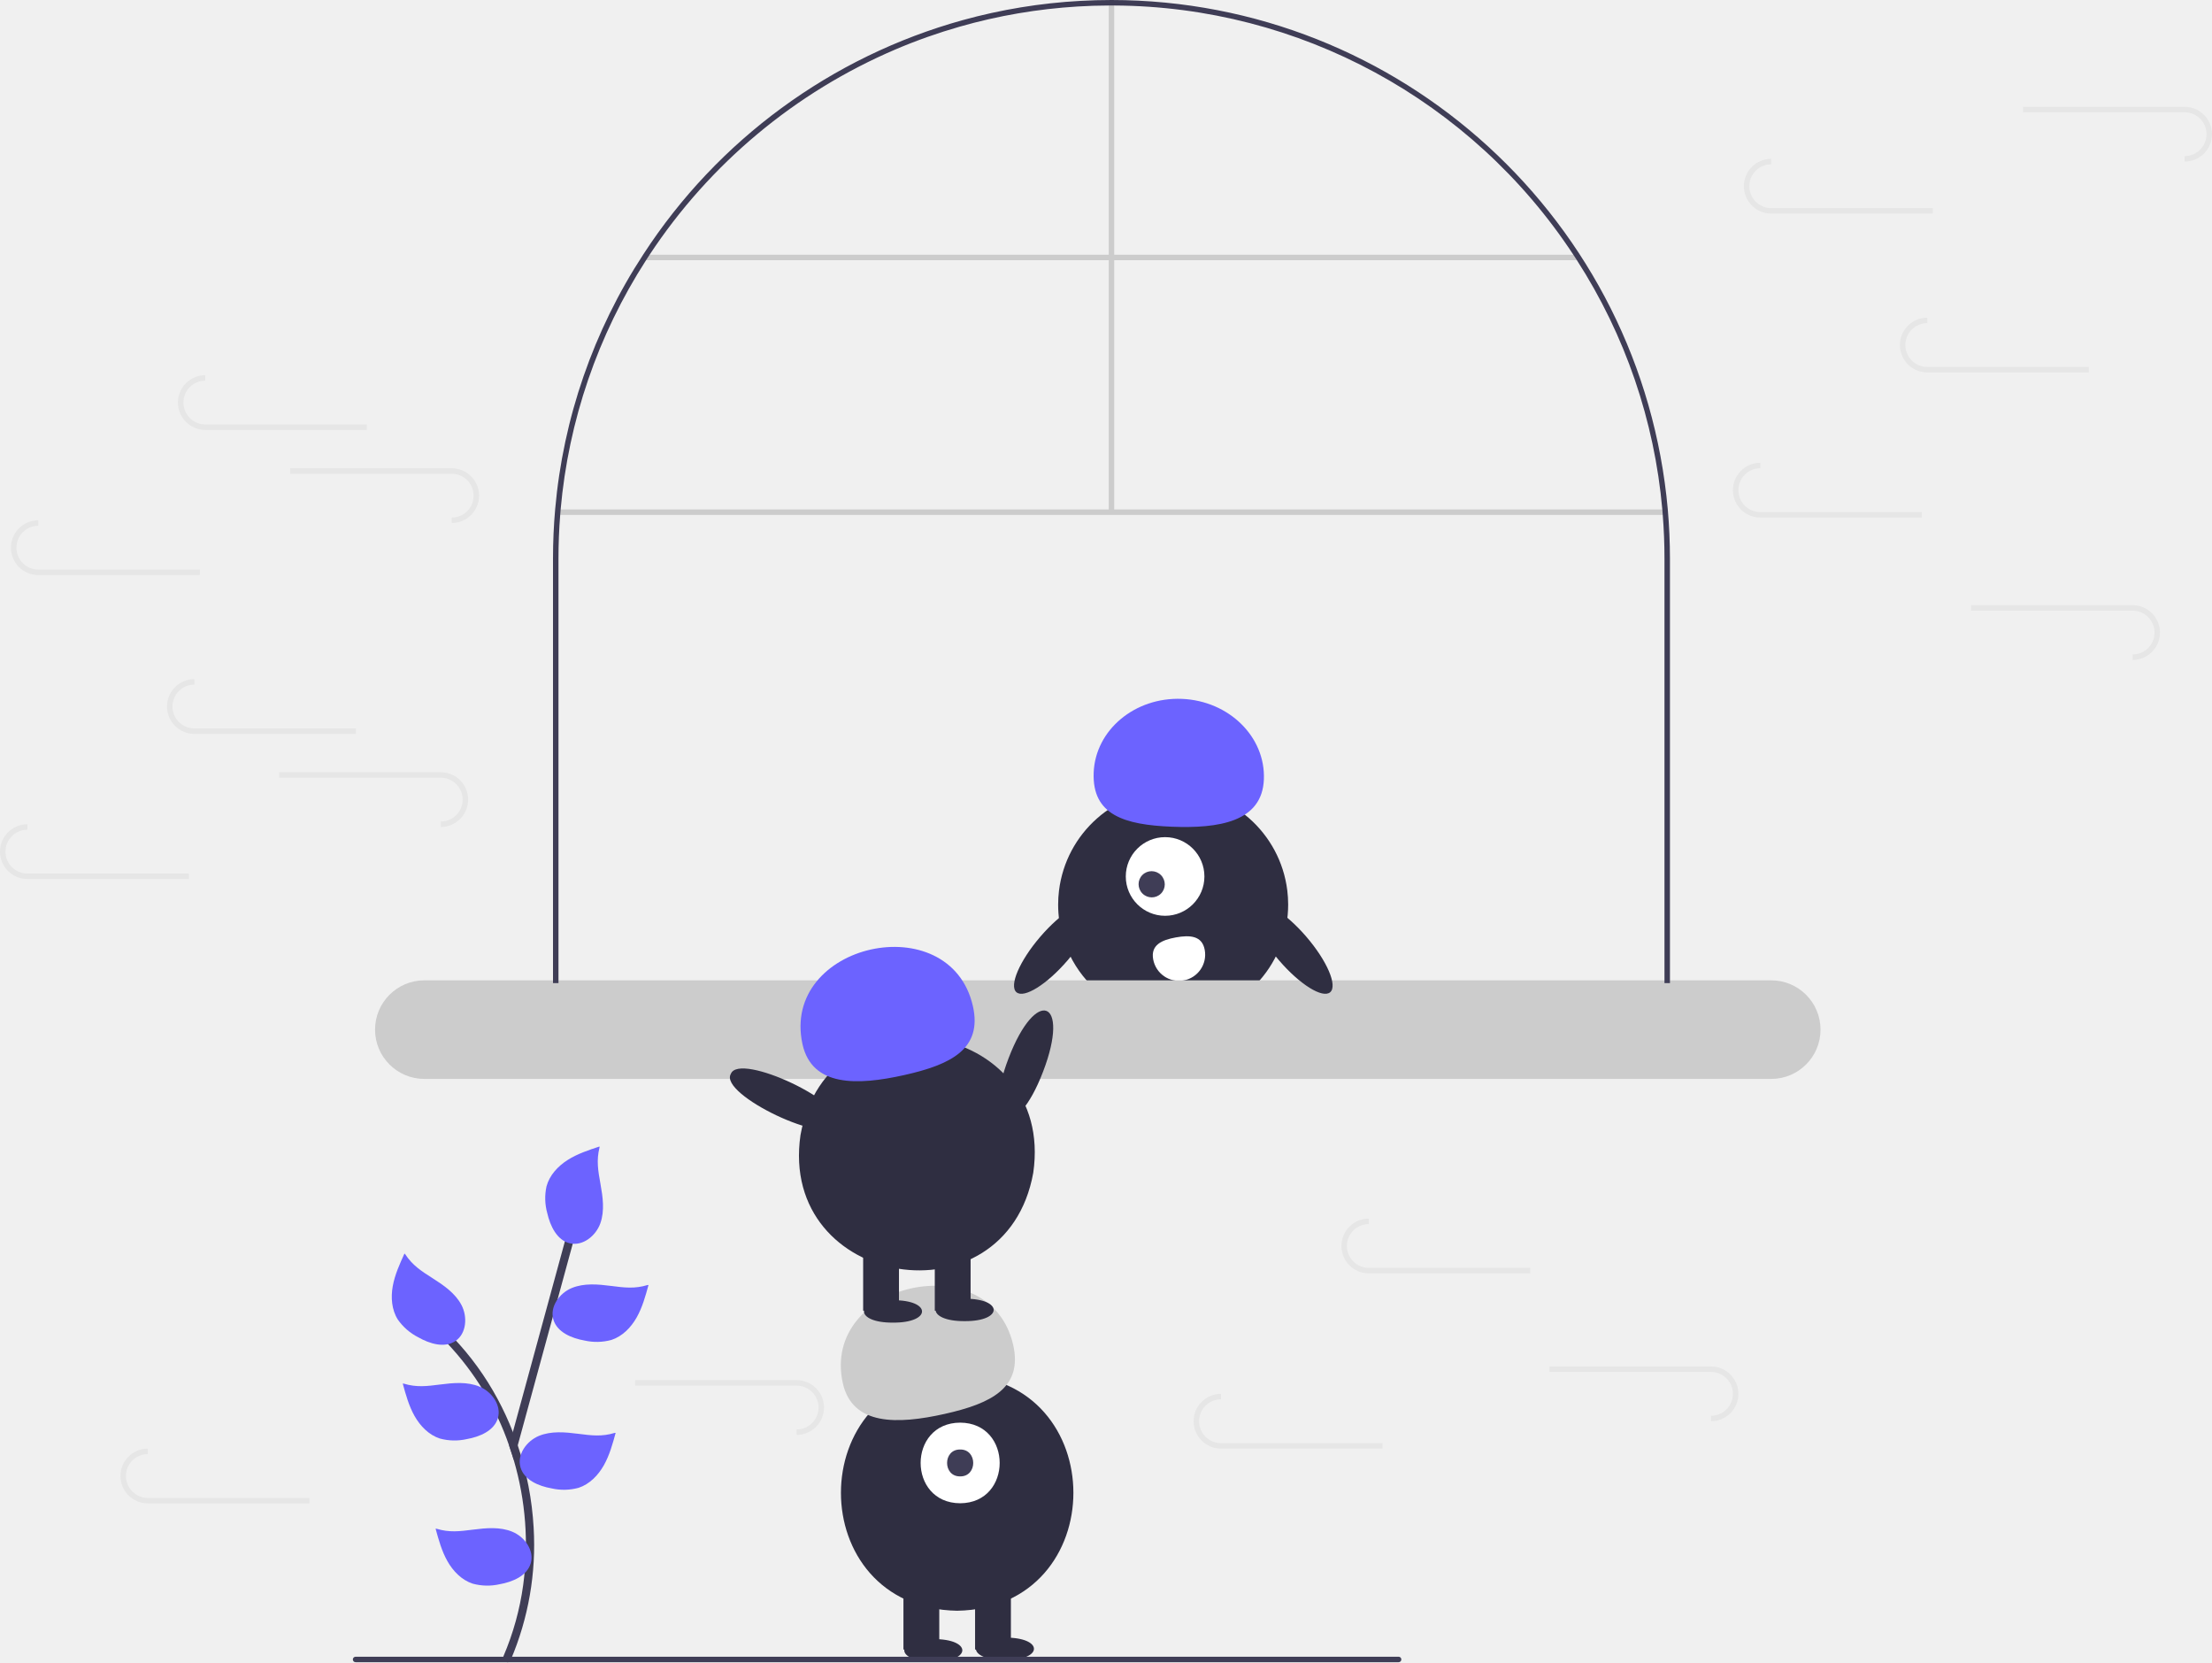
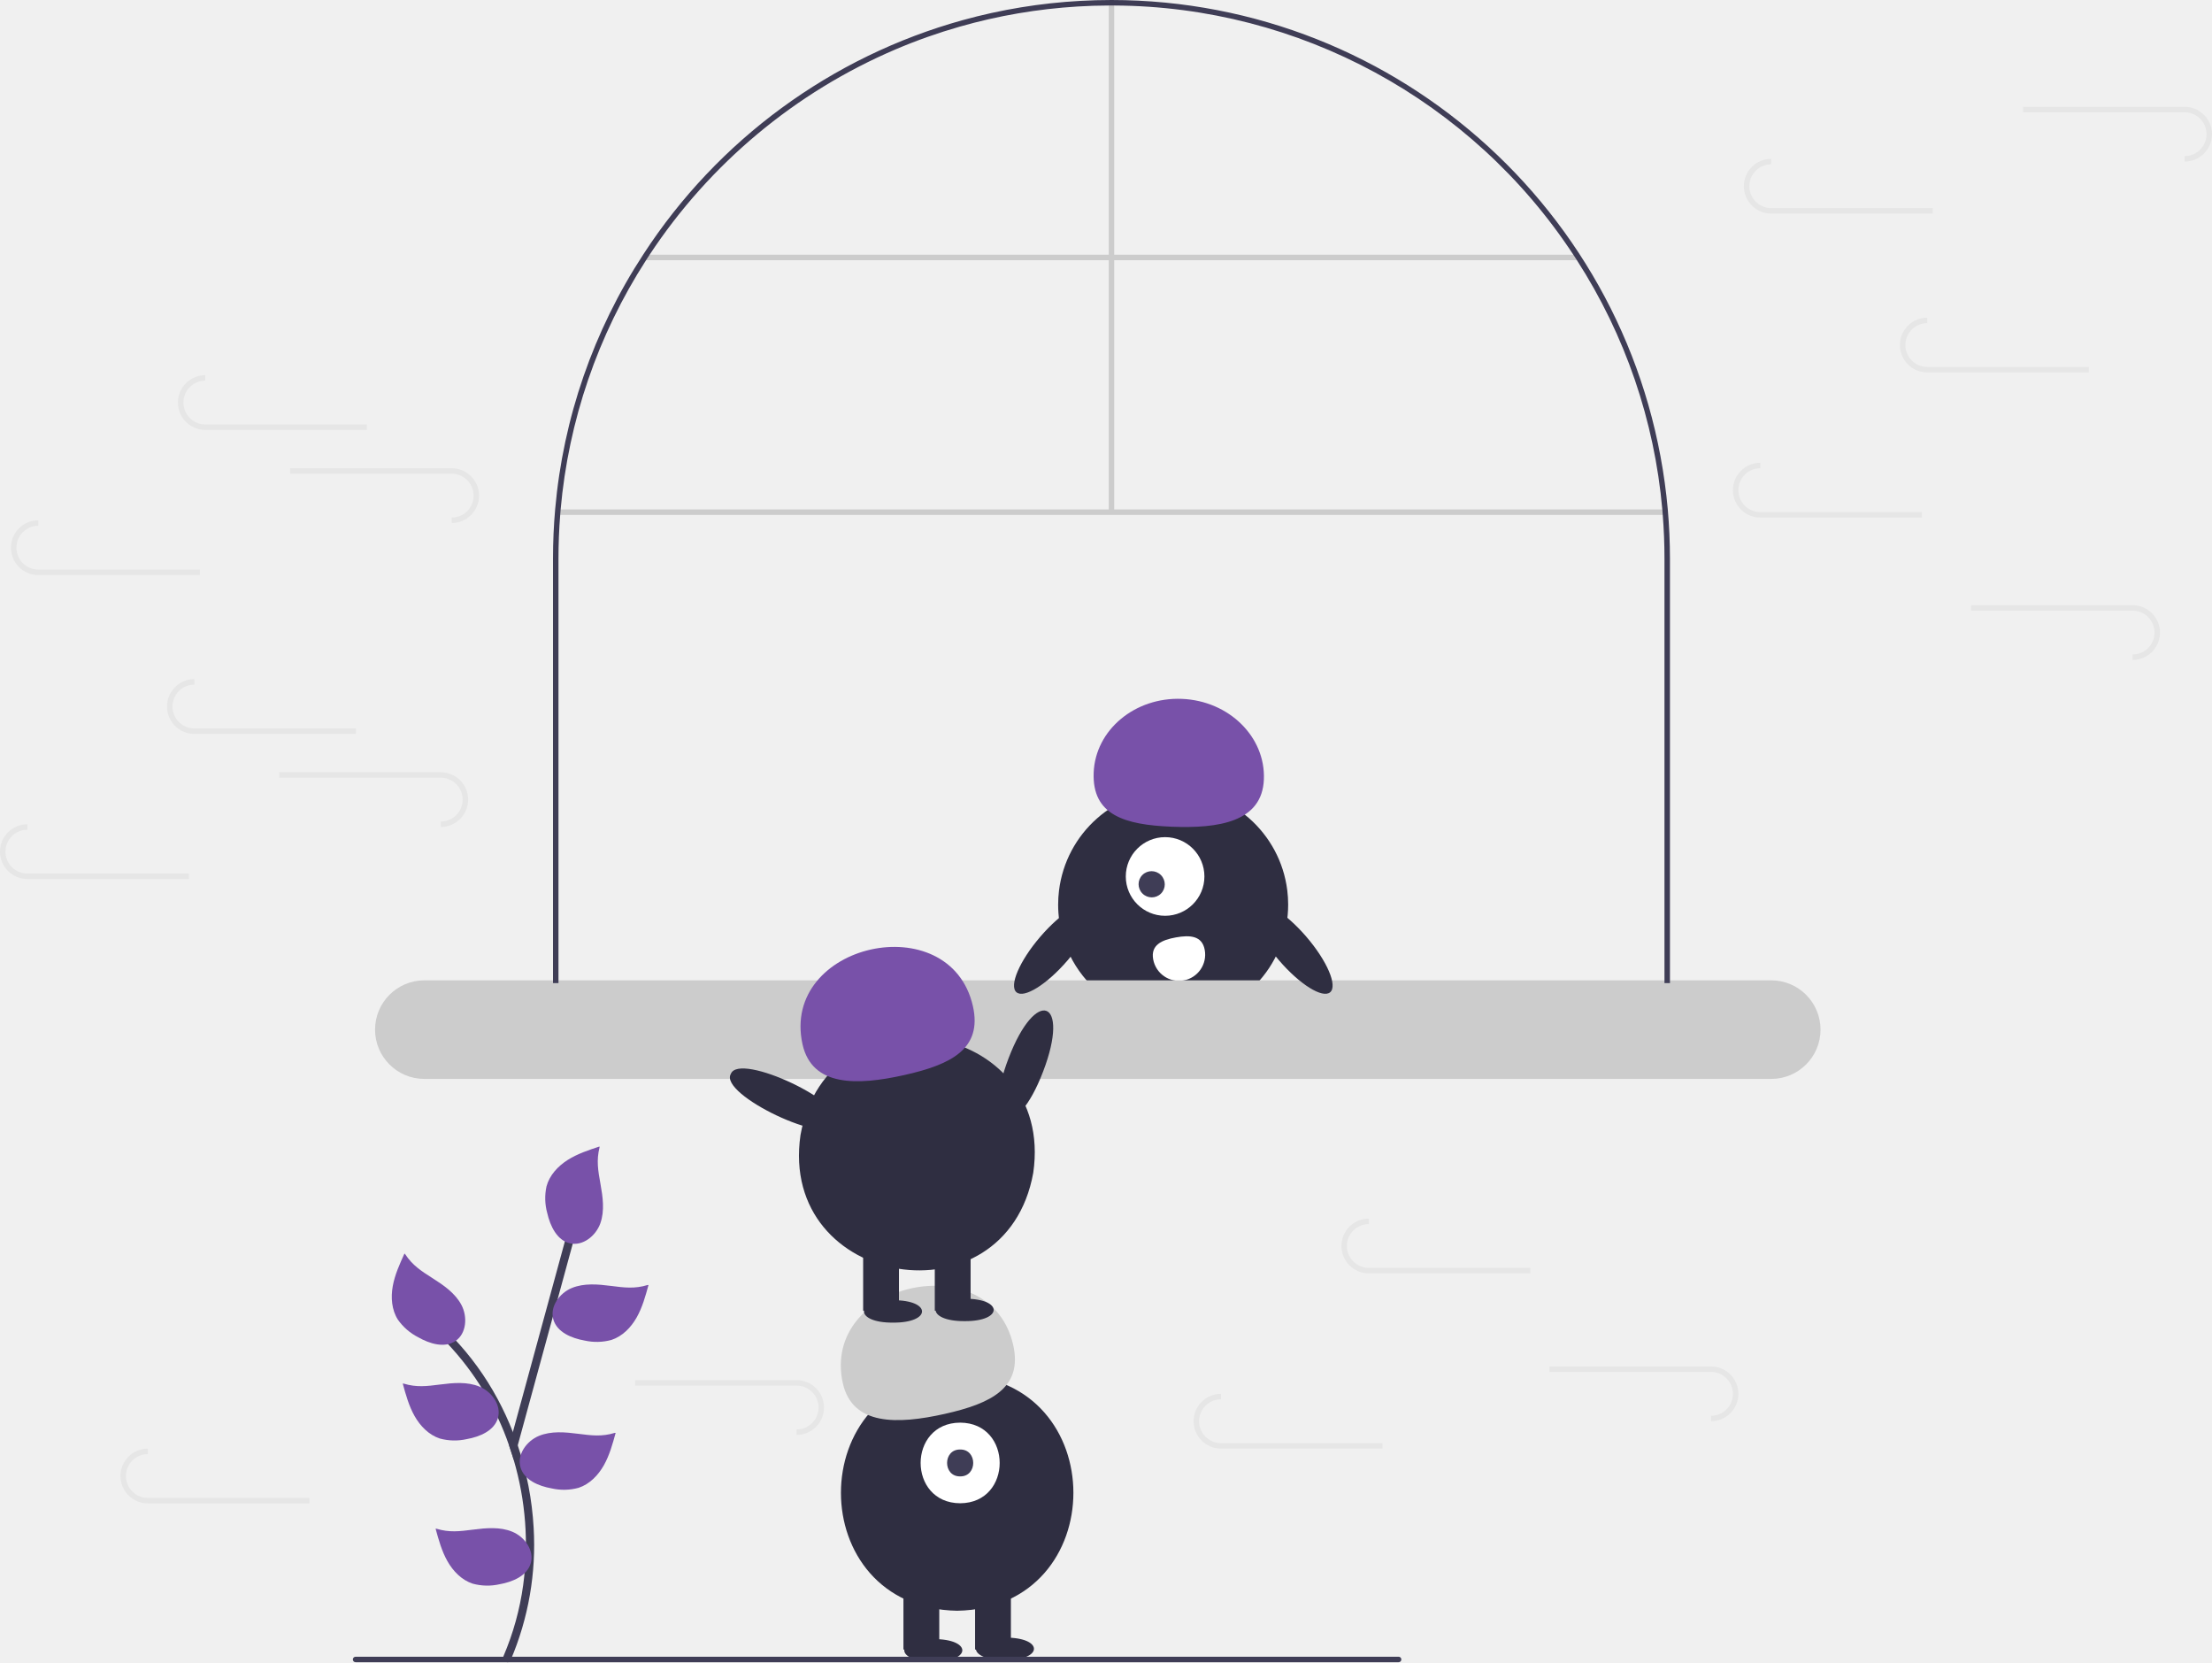
<svg xmlns="http://www.w3.org/2000/svg" data-name="Layer 1" width="808" height="607.018" viewBox="0 0 808 607.018">
  <rect x="203.7" y="186.04" width="405.24" height="2" fill="#ccc" />
  <rect x="405" y="1.002" width="2" height="186.036" fill="#ccc" />
  <rect x="235.35" y="93.02" width="341.3" height="2" fill="#ccc" />
  <path d="M666.54,476.833a41.97,41.97,0,0,1-10.39,27.66c-.6.69-1.23,1.35-1.87,2h-59.5c-.64-.65-1.27-1.31-1.87-2a41.846,41.846,0,0,1-8.59-15.45s.01,0,0-.01a42.017,42.017,0,0,1-1.8-12.2,40.808,40.808,0,0,1,.31-5.09,42.013,42.013,0,0,1,83.39-.11A42.463,42.463,0,0,1,666.54,476.833Z" transform="translate(-196 -146.4908)" fill="#2f2e41" />
  <polygon points="375.58 360.002 370.44 360.002 374.43 358.002 374.55 357.942 374.58 358.002 375.58 360.002" fill="#2f2e41" />
  <polygon points="410.61 360.002 405.47 360.002 406.47 358.002 406.5 357.942 406.62 358.002 410.61 360.002" fill="#2f2e41" />
  <circle cx="425.588" cy="320.067" r="14.359" fill="#fff" />
  <ellipse cx="616.686" cy="469.411" rx="4.766" ry="4.8" transform="translate(-347.3005 427.0596) rotate(-45)" fill="#3f3d56" />
-   <path d="M657.671,431.129c.632-15.554-12.773-28.728-29.941-29.425s-31.597,11.346-32.229,26.9,11.302,19.087,28.47,19.785S657.039,446.683,657.671,431.129Z" transform="translate(-196 -146.4908)" fill="#6c63ff" />
+   <path d="M657.671,431.129c.632-15.554-12.773-28.728-29.941-29.425s-31.597,11.346-32.229,26.9,11.302,19.087,28.47,19.785S657.039,446.683,657.671,431.129Z" transform="translate(-196 -146.4908)" fill="#7851a9" />
  <path d="M636.068,493.391a9.572,9.572,0,1,1-18.835,3.429l-.003-.018c-.942-5.202,3.08-7.043,8.283-7.985S635.126,488.189,636.068,493.391Z" transform="translate(-196 -146.4908)" fill="#fff" />
  <path d="M843,504.491H351a18,18,0,0,0,0,36H843a18,18,0,0,0,0-36Z" transform="translate(-196 -146.4908)" fill="#ccc" />
  <path d="M806,350.491v155h-2v-155q0-8.055-.63-15.96c-.05-.67-.1-1.33-.16-2a200.662,200.662,0,0,0-31.2-91.02c-.43-.67-.86-1.33-1.3-2a201.969,201.969,0,0,0-167.71-91.01c-.33-.01-.67-.01-1-.01s-.67,0-1,.01q-5.685.015-11.28.36a200.469,200.469,0,0,0-43.17,7.37,199.601,199.601,0,0,0-23.43,8.3,203.248,203.248,0,0,0-89.83,74.98c-.44.67-.87,1.33-1.3,2a200.662,200.662,0,0,0-31.2,91.02c-.06.67-.11,1.33-.16,2Q400,342.436,400,350.491v155h-2v-155q0-9.12.79-18.03a202.465,202.465,0,0,1,32.25-93.15,204.174,204.174,0,0,1,116.58-85.46,202.849,202.849,0,0,1,43.02-7.04q5.64-.315,11.36-.32a204.228,204.228,0,0,1,203.21,186.02Q805.99,341.391,806,350.491Z" transform="translate(-196 -146.4908)" fill="#3f3d56" />
  <path d="M545.635,648.565c56.612.967,56.603,85.176-.002,86.135C489.023,733.733,489.032,649.524,545.635,648.565Z" transform="translate(-196 -146.4908)" fill="#2f2e41" />
  <rect x="330.01" y="578.941" width="13.084" height="23.442" fill="#2f2e41" />
  <rect x="356.177" y="578.941" width="13.084" height="23.442" fill="#2f2e41" />
  <path d="M536.913,745.058c14.138-.1,14.138,8.278-.001,8.177C522.775,753.335,522.775,744.957,536.913,745.058Z" transform="translate(-196 -146.4908)" fill="#2f2e41" />
  <path d="M563.08,744.513c14.138-.1,14.138,8.278-.001,8.177C548.943,752.79,548.943,744.411,563.08,744.513Z" transform="translate(-196 -146.4908)" fill="#2f2e41" />
  <path d="M546.726,666.01c19.25.086,19.248,29.355-.001,29.438C527.476,695.362,527.478,666.094,546.726,666.01Z" transform="translate(-196 -146.4908)" fill="#fff" />
  <path d="M546.726,675.823c6.366-.093,6.366,9.907-0,9.813C540.36,685.729,540.36,675.729,546.726,675.823Z" transform="translate(-196 -146.4908)" fill="#3f3d56" />
  <path d="M503.859,651.581c-8.091-36.891,53.888-50.724,62.251-13.898,3.477,15.572-7.915,21.316-25.105,25.154S507.336,667.155,503.859,651.581Z" transform="translate(-196 -146.4908)" fill="#ccc" />
  <path d="M564.409,532.946c10.033-26.274,22.679-21.439,12.629,4.828C567.005,564.047,554.359,559.213,564.409,532.946Z" transform="translate(-196 -146.4908)" fill="#2f2e41" />
  <path d="M488.405,560.983c10.023-55.726,93.143-42.229,85.022,13.799C563.405,630.507,480.284,617.009,488.405,560.983Z" transform="translate(-196 -146.4908)" fill="#2f2e41" />
  <rect x="315.291" y="455.191" width="13.084" height="23.442" fill="#2f2e41" />
  <rect x="341.458" y="455.191" width="13.084" height="23.442" fill="#2f2e41" />
  <path d="M522.194,621.307c14.138-.1,14.138,8.278-.001,8.177C508.056,629.585,508.056,621.206,522.194,621.307Z" transform="translate(-196 -146.4908)" fill="#2f2e41" />
  <path d="M548.361,620.762c14.138-.1,14.138,8.278-.001,8.177C534.224,629.04,534.223,620.661,548.361,620.762Z" transform="translate(-196 -146.4908)" fill="#2f2e41" />
-   <path d="M489.139,527.831c-8.091-36.891,53.888-50.724,62.251-13.898,3.477,15.572-7.915,21.316-25.105,25.154S492.617,543.404,489.139,527.831Z" transform="translate(-196 -146.4908)" fill="#6c63ff" />
+   <path d="M489.139,527.831c-8.091-36.891,53.888-50.724,62.251-13.898,3.477,15.572-7.915,21.316-25.105,25.154S492.617,543.404,489.139,527.831Z" transform="translate(-196 -146.4908)" fill="#7851a9" />
  <path d="M462.952,538.671c3.044-8.19,43.332,10.918,38.912,18.457C498.821,565.317,458.532,546.209,462.952,538.671Z" transform="translate(-196 -146.4908)" fill="#2f2e41" />
  <ellipse cx="668.205" cy="492.895" rx="6.594" ry="21.006" transform="translate(-355.8591 407.6664) rotate(-40.64516)" fill="#2f2e41" />
  <ellipse cx="580.971" cy="492.895" rx="21.006" ry="6.594" transform="translate(-367.4456 466.162) rotate(-49.35484)" fill="#2f2e41" />
  <path d="M959,282.493H900a10,10,0,0,1,0-20v2a8,8,0,0,0,0,16h59Z" transform="translate(-196 -146.4908)" fill="#e6e6e6" />
  <path d="M898,335.493H839a10,10,0,0,1,0-20v2a8,8,0,0,0,0,16h59Z" transform="translate(-196 -146.4908)" fill="#e6e6e6" />
  <path d="M975,387.493v-2a8,8,0,0,0,0-16H916v-2h59a10,10,0,0,1,0,20Z" transform="translate(-196 -146.4908)" fill="#e6e6e6" />
  <path d="M994,205.493v-2a8,8,0,0,0,0-16H935v-2h59a10,10,0,0,1,0,20Z" transform="translate(-196 -146.4908)" fill="#e6e6e6" />
  <path d="M902,224.493H843a10,10,0,0,1,0-20v2a8,8,0,0,0,0,16h59Z" transform="translate(-196 -146.4908)" fill="#e6e6e6" />
  <path d="M326,414.493H267a10,10,0,0,1,0-20v2a8,8,0,0,0,0,16h59Z" transform="translate(-196 -146.4908)" fill="#e6e6e6" />
  <path d="M357,448.493v-2a8,8,0,0,0,0-16H298v-2h59a10,10,0,0,1,0,20Z" transform="translate(-196 -146.4908)" fill="#e6e6e6" />
  <path d="M265,467.493H206a10,10,0,0,1,0-20v2a8,8,0,0,0,0,16h59Z" transform="translate(-196 -146.4908)" fill="#e6e6e6" />
  <path d="M330,303.493H271a10,10,0,0,1,0-20v2a8,8,0,0,0,0,16h59Z" transform="translate(-196 -146.4908)" fill="#e6e6e6" />
  <path d="M361,337.493v-2a8,8,0,0,0,0-16H302v-2h59a10,10,0,0,1,0,20Z" transform="translate(-196 -146.4908)" fill="#e6e6e6" />
  <path d="M269,356.493H210a10,10,0,0,1,0-20v2a8,8,0,0,0,0,16h59Z" transform="translate(-196 -146.4908)" fill="#e6e6e6" />
  <path d="M755,611.493H696a10,10,0,0,1,0-20v2a8,8,0,0,0,0,16h59Z" transform="translate(-196 -146.4908)" fill="#e6e6e6" />
  <path d="M821,665.493v-2a8,8,0,0,0,0-16H762v-2h59a10,10,0,0,1,0,20Z" transform="translate(-196 -146.4908)" fill="#e6e6e6" />
  <path d="M701,675.493H642a10,10,0,0,1,0-20v2a8,8,0,0,0,0,16h59Z" transform="translate(-196 -146.4908)" fill="#e6e6e6" />
  <path d="M487,670.493v-2a8,8,0,0,0,0-16H428v-2h59a10,10,0,0,1,0,20Z" transform="translate(-196 -146.4908)" fill="#e6e6e6" />
  <path d="M309,695.493H250a10,10,0,0,1,0-20v2a8,8,0,0,0,0,16h59Z" transform="translate(-196 -146.4908)" fill="#e6e6e6" />
  <path d="M706.886,753.493h-381a1,1,0,0,1,0-2h381a1,1,0,0,1,0,2Z" transform="translate(-196 -146.4908)" fill="#3f3d56" />
  <path d="M382.53,752.723c-.77,1.77-3.35.24-2.59-1.51a100.86,100.86,0,0,0,7.17-25.9,109.443,109.443,0,0,0-3.45-45.66c-.16-.53-.32-1.07-.48-1.6-.38-1.22-.78-2.44-1.2-3.64a103.062,103.062,0,0,0-22.68-37.46c-1.33-1.4.79-3.52,2.12-2.12a103.417,103.417,0,0,1,16.34,22.52,108.082,108.082,0,0,1,5.58,12.08c.63,1.61,1.22,3.24,1.78,4.87a114.241,114.241,0,0,1,5.81,30.06A107.162,107.162,0,0,1,382.53,752.723Z" transform="translate(-196 -146.4908)" fill="#3f3d56" />
  <path d="M405.43,599.893q-4.995,18.285-9.98,36.57-5.175,18.93-10.33,37.84-.735,2.685-1.46,5.35c-.16-.53-.32-1.07-.48-1.6-.38-1.22-.78-2.44-1.2-3.64.45-1.66.9-3.32,1.36-4.98q.93-3.405,1.86-6.81,8.67-31.77,17.34-63.53A1.5,1.5,0,0,1,405.43,599.893Z" transform="translate(-196 -146.4908)" fill="#3f3d56" />
-   <path d="M343.743,604.261c-1.748,3.836-3.513,7.722-4.269,11.869s-.412,8.652,1.831,12.222a20.339,20.339,0,0,0,7.421,6.459c4.187,2.388,9.631,4.075,13.635,1.392,4.044-2.71,4.474-8.833,2.208-13.142s-6.475-7.199-10.582-9.813-7.325-4.681-9.988-8.757Z" transform="translate(-196 -146.4908)" fill="#6c63ff" />
-   <path d="M414.996,565.171c-4.006,1.315-8.058,2.652-11.62,4.907s-6.64,5.562-7.744,9.631a20.339,20.339,0,0,0,.282,9.834c1.083,4.697,3.533,9.843,8.22,10.968,4.734,1.136,9.527-2.698,11.158-7.285s.903-9.64.041-14.431S413.809,570.237,415,565.517Z" transform="translate(-196 -146.4908)" fill="#6c63ff" />
-   <path d="M343.116,651.743c1.113,4.067,2.245,8.181,4.319,11.851s5.222,6.911,9.231,8.217a20.339,20.339,0,0,0,9.836.211c4.745-.846,10.007-3.035,11.366-7.66,1.372-4.671-2.217-9.65-6.716-11.509s-9.583-1.385-14.411-.764-8.624,1.093-13.279-.333Z" transform="translate(-196 -146.4908)" fill="#6c63ff" />
-   <path d="M355.116,704.743c1.113,4.067,2.245,8.181,4.319,11.851s5.222,6.911,9.231,8.217a20.339,20.339,0,0,0,9.836.211c4.745-.846,10.007-3.035,11.366-7.66,1.372-4.671-2.217-9.65-6.716-11.509s-9.583-1.385-14.411-.764-8.624,1.093-13.279-.333Z" transform="translate(-196 -146.4908)" fill="#6c63ff" />
-   <path d="M420.884,669.743c-1.113,4.067-2.245,8.181-4.319,11.851s-5.222,6.911-9.231,8.217a20.339,20.339,0,0,1-9.836.211c-4.745-.846-10.007-3.035-11.366-7.66-1.372-4.671,2.217-9.65,6.716-11.509s9.583-1.385,14.411-.764,8.624,1.093,13.279-.333Z" transform="translate(-196 -146.4908)" fill="#6c63ff" />
-   <path d="M432.884,615.743c-1.113,4.067-2.245,8.181-4.319,11.851s-5.222,6.911-9.231,8.217a20.339,20.339,0,0,1-9.836.211c-4.745-.846-10.007-3.035-11.366-7.66-1.372-4.671,2.217-9.65,6.716-11.509s9.583-1.385,14.411-.764,8.624,1.093,13.279-.333Z" transform="translate(-196 -146.4908)" fill="#6c63ff" />
+   <path d="M343.743,604.261c-1.748,3.836-3.513,7.722-4.269,11.869s-.412,8.652,1.831,12.222a20.339,20.339,0,0,0,7.421,6.459c4.187,2.388,9.631,4.075,13.635,1.392,4.044-2.71,4.474-8.833,2.208-13.142s-6.475-7.199-10.582-9.813-7.325-4.681-9.988-8.757Z" transform="translate(-196 -146.4908)" fill="#7851a9" />
+   <path d="M414.996,565.171c-4.006,1.315-8.058,2.652-11.62,4.907s-6.64,5.562-7.744,9.631a20.339,20.339,0,0,0,.282,9.834c1.083,4.697,3.533,9.843,8.22,10.968,4.734,1.136,9.527-2.698,11.158-7.285s.903-9.64.041-14.431S413.809,570.237,415,565.517Z" transform="translate(-196 -146.4908)" fill="#7851a9" />
+   <path d="M343.116,651.743c1.113,4.067,2.245,8.181,4.319,11.851s5.222,6.911,9.231,8.217a20.339,20.339,0,0,0,9.836.211c4.745-.846,10.007-3.035,11.366-7.66,1.372-4.671-2.217-9.65-6.716-11.509s-9.583-1.385-14.411-.764-8.624,1.093-13.279-.333Z" transform="translate(-196 -146.4908)" fill="#7851a9" />
+   <path d="M355.116,704.743c1.113,4.067,2.245,8.181,4.319,11.851s5.222,6.911,9.231,8.217a20.339,20.339,0,0,0,9.836.211c4.745-.846,10.007-3.035,11.366-7.66,1.372-4.671-2.217-9.65-6.716-11.509s-9.583-1.385-14.411-.764-8.624,1.093-13.279-.333Z" transform="translate(-196 -146.4908)" fill="#7851a9" />
+   <path d="M420.884,669.743c-1.113,4.067-2.245,8.181-4.319,11.851s-5.222,6.911-9.231,8.217a20.339,20.339,0,0,1-9.836.211c-4.745-.846-10.007-3.035-11.366-7.66-1.372-4.671,2.217-9.65,6.716-11.509s9.583-1.385,14.411-.764,8.624,1.093,13.279-.333Z" transform="translate(-196 -146.4908)" fill="#7851a9" />
+   <path d="M432.884,615.743c-1.113,4.067-2.245,8.181-4.319,11.851s-5.222,6.911-9.231,8.217a20.339,20.339,0,0,1-9.836.211c-4.745-.846-10.007-3.035-11.366-7.66-1.372-4.671,2.217-9.65,6.716-11.509s9.583-1.385,14.411-.764,8.624,1.093,13.279-.333Z" transform="translate(-196 -146.4908)" fill="#7851a9" />
</svg>
